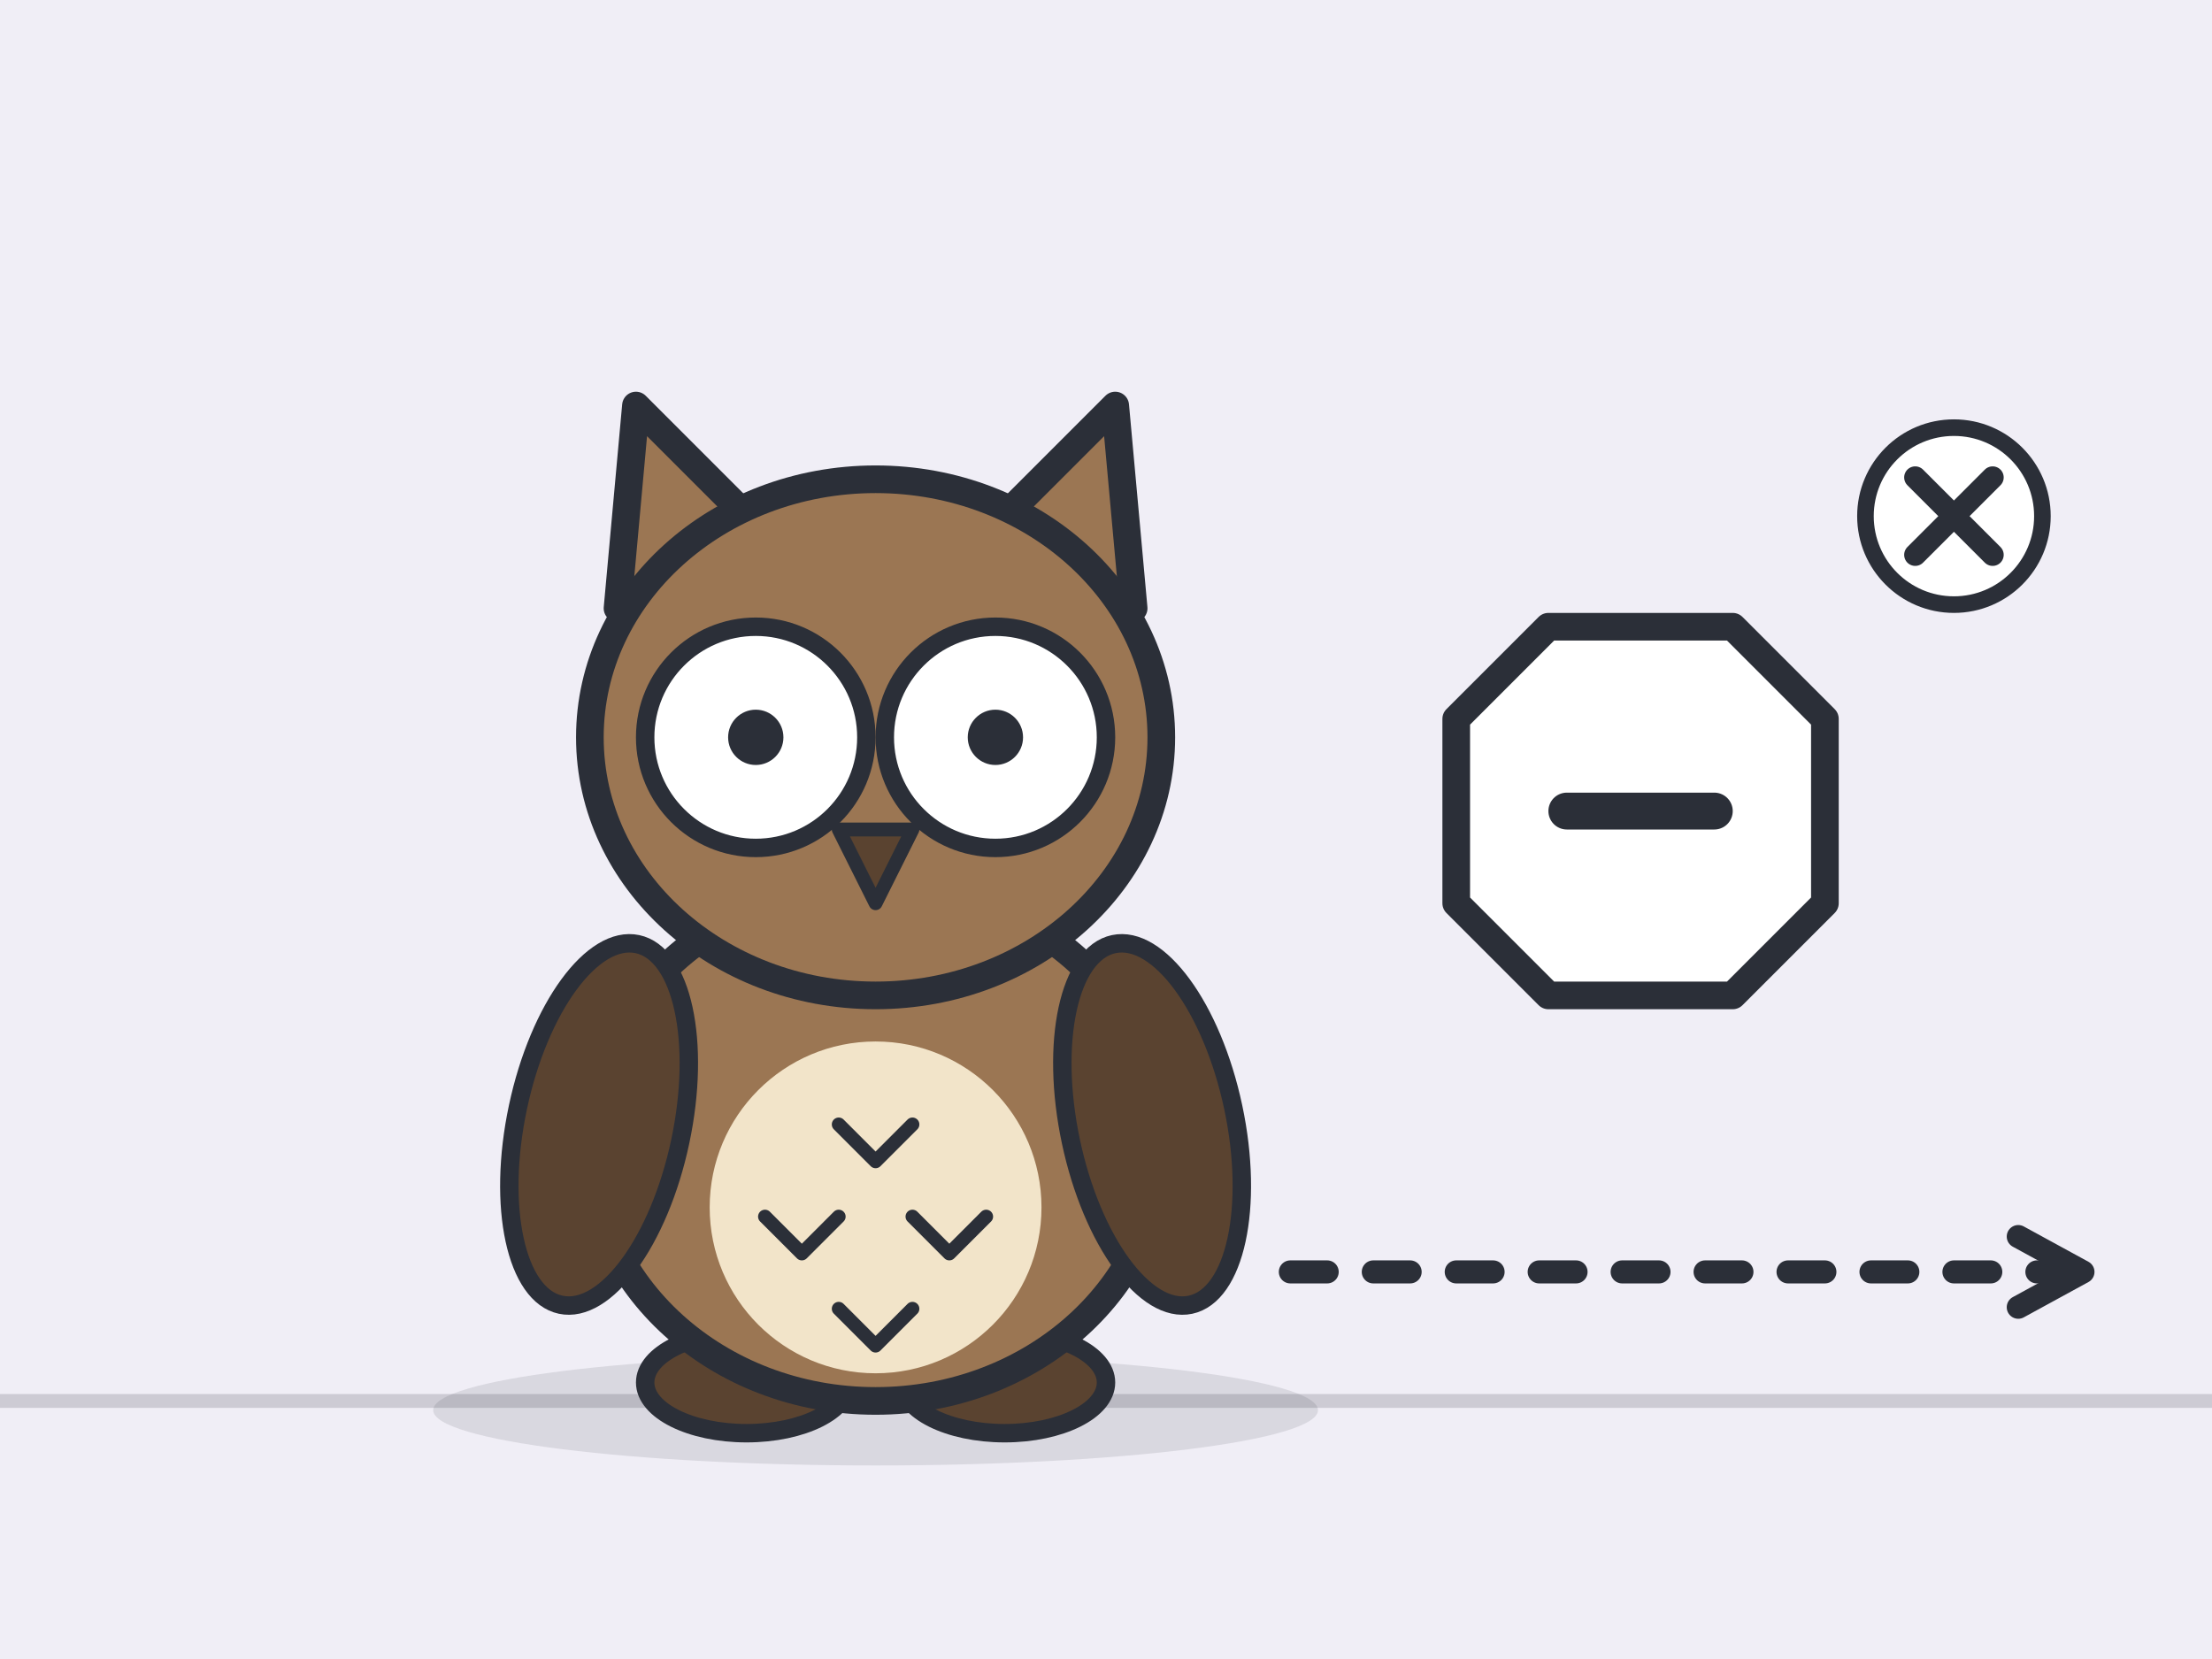
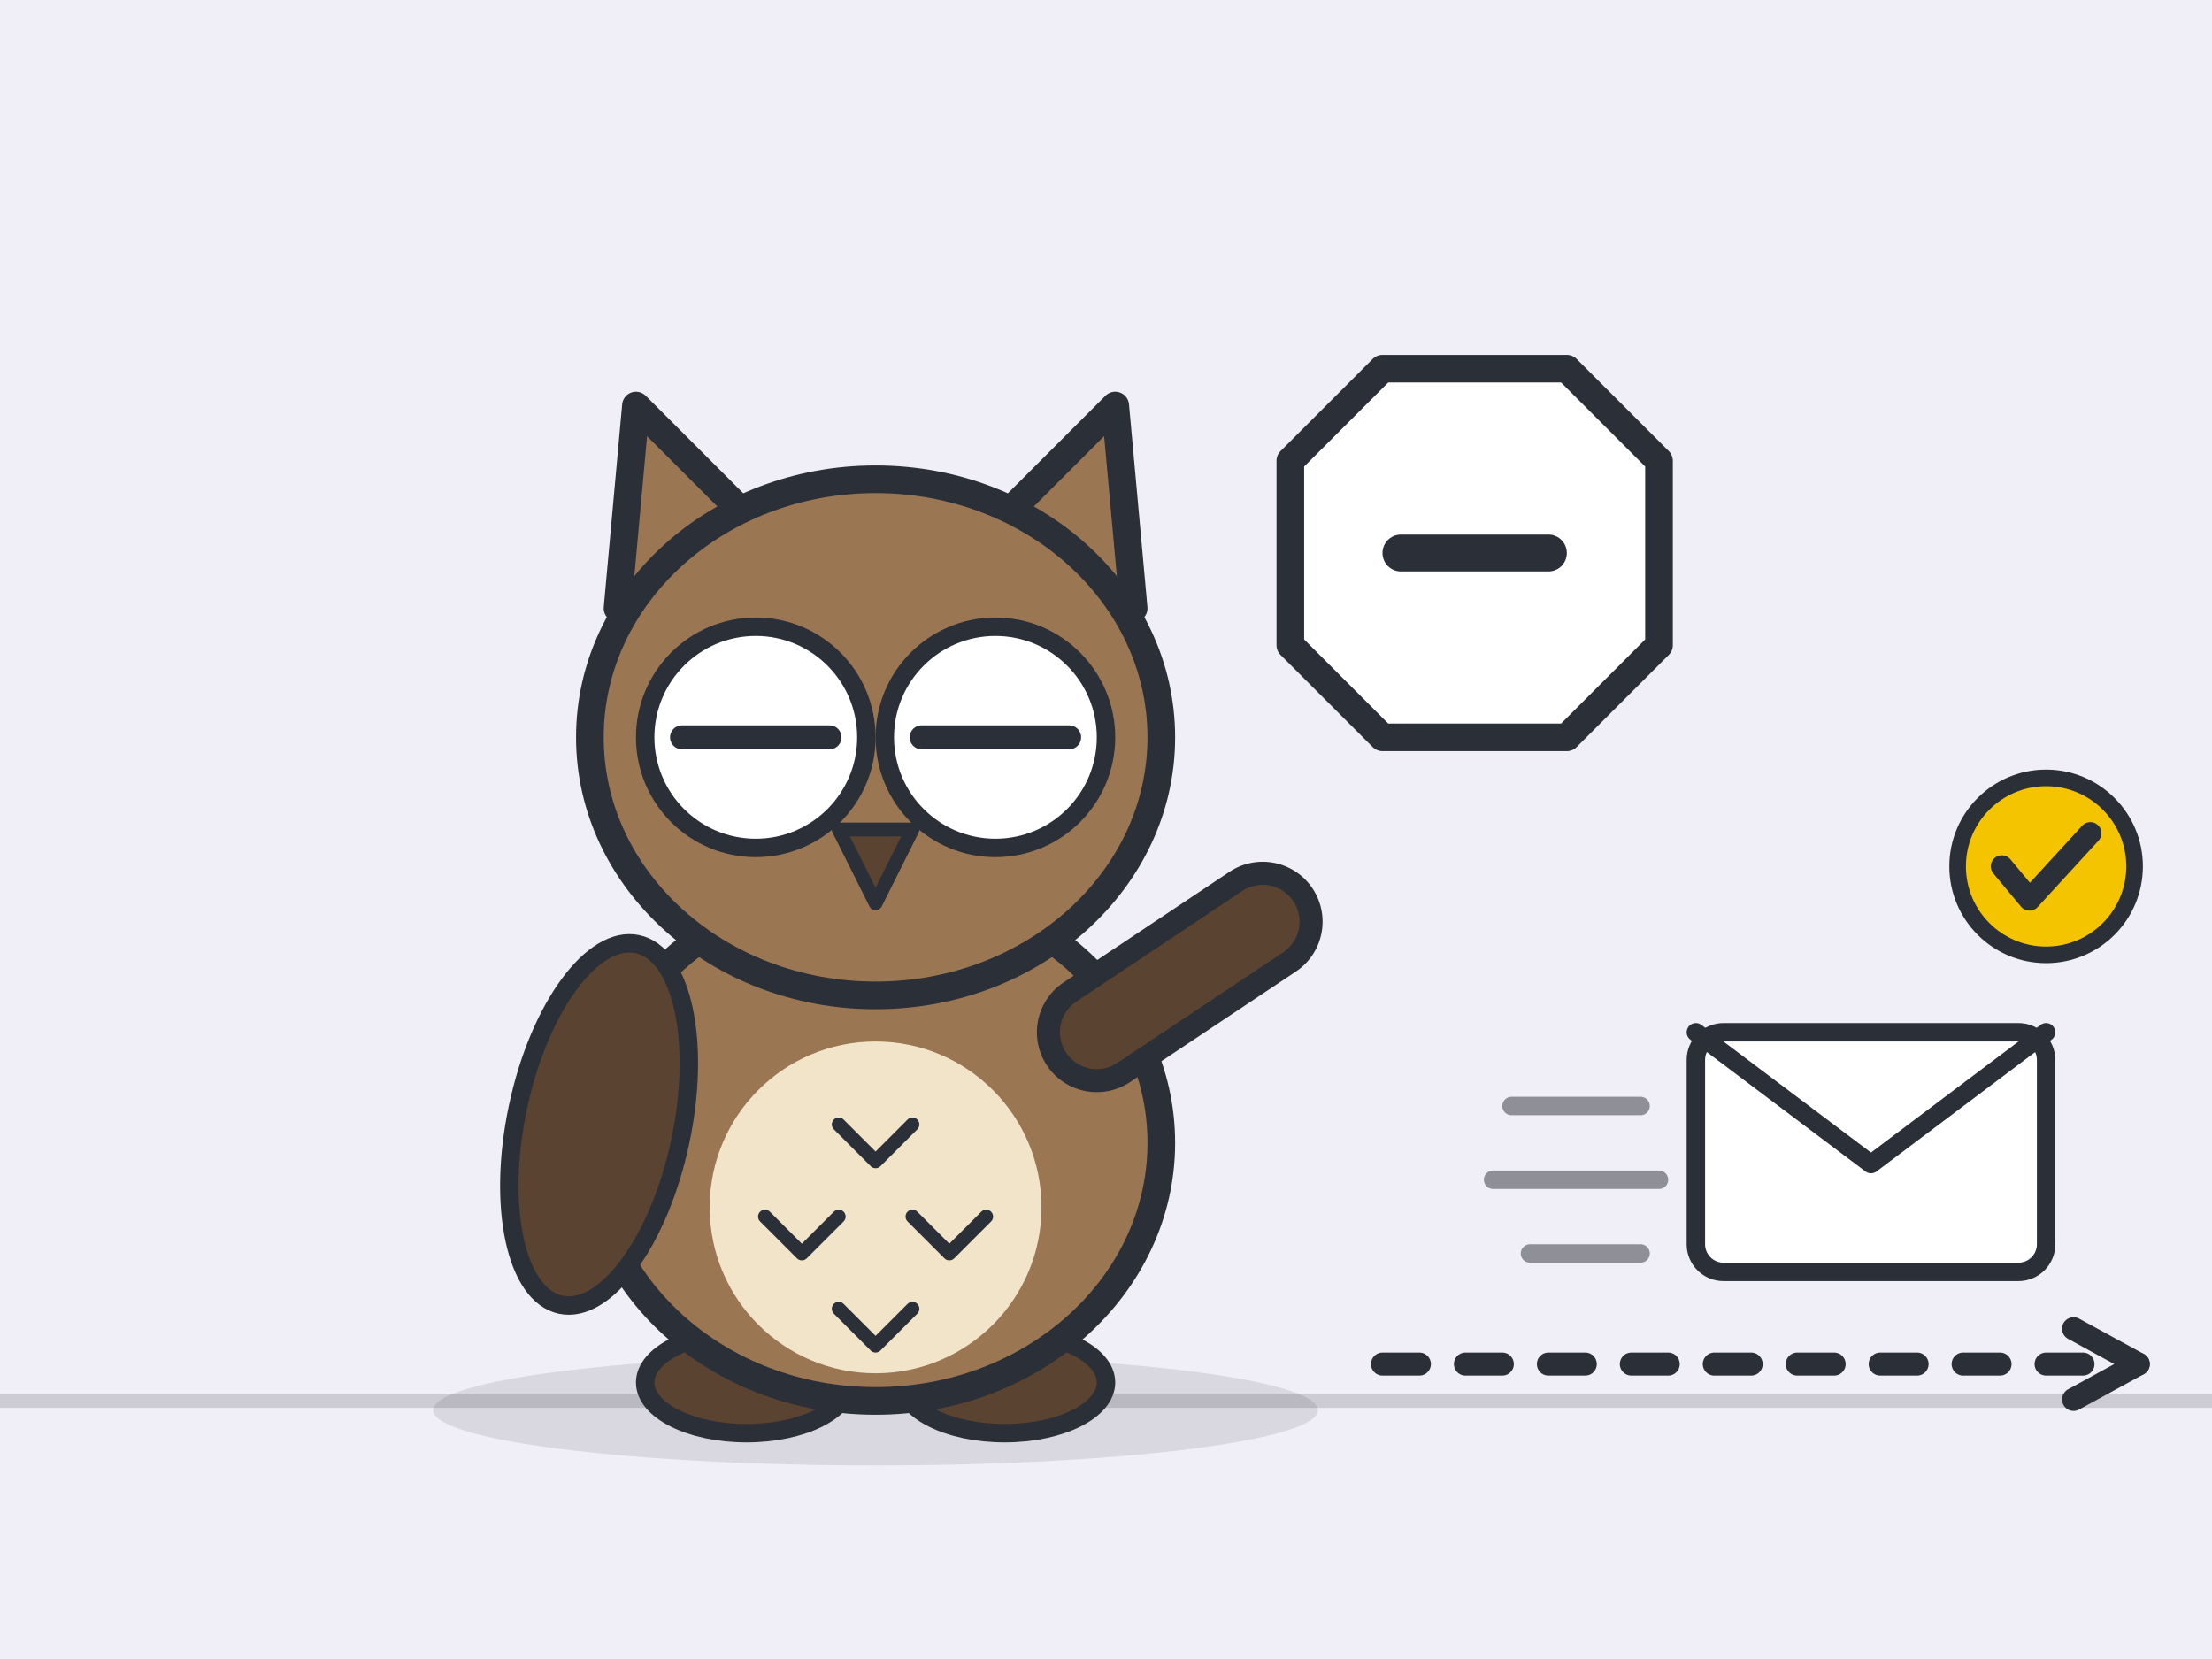
<svg xmlns="http://www.w3.org/2000/svg" viewBox="0 0 240 180" width="240" height="180">
  <rect width="240" height="180" fill="#f0eef6" />
  <line x1="0" y1="152" x2="240" y2="152" stroke="#2b2f38" stroke-width="1.5" opacity=".18" />
-   <path d="M168 68 h20 l10 10 v20 l-10 10 h-20 l-10 -10 v-20 z" fill="#fff" stroke="#2b2f38" stroke-width="3" stroke-linejoin="round" stroke-linecap="round" />
-   <path d="M170 88 h16" stroke="#2b2f38" stroke-width="4" stroke-linejoin="round" stroke-linecap="round" />
+   <path d="M150 148 L232 148" fill="none" stroke="#2b2f38" stroke-width="2.5" stroke-linejoin="round" stroke-linecap="round" stroke-dasharray="4 5" />
+   <path d="M224.979 151.835 L232 148 L224.979 144.165" fill="none" stroke="#2b2f38" stroke-width="2.5" stroke-linejoin="round" stroke-linecap="round" />
+   <path d="M178 120 h-14 M180 128 h-18 M178 136 h-12" stroke="#2b2f38" stroke-width="2" stroke-linejoin="round" stroke-linecap="round" opacity=".5" />
  <ellipse cx="95" cy="153" rx="48" ry="6" fill="#2b2f38" opacity=".12" />
  <ellipse cx="81" cy="150" rx="11" ry="5.5" fill="#5a4330" stroke="#2b2f38" stroke-width="2" stroke-linejoin="round" stroke-linecap="round" />
  <ellipse cx="109" cy="150" rx="11" ry="5.5" fill="#5a4330" stroke="#2b2f38" stroke-width="2" stroke-linejoin="round" stroke-linecap="round" />
  <ellipse cx="95" cy="124" rx="31" ry="28" fill="#9b7653" stroke="#2b2f38" stroke-width="3" stroke-linejoin="round" stroke-linecap="round" />
  <ellipse cx="95" cy="131" rx="18" ry="18" fill="#f2e4c9" />
  <path d="M91 122 l4 4 l4 -4" fill="none" stroke="#2b2f38" stroke-width="1.5" stroke-linejoin="round" stroke-linecap="round" />
  <path d="M83 132 l4 4 l4 -4" fill="none" stroke="#2b2f38" stroke-width="1.5" stroke-linejoin="round" stroke-linecap="round" />
  <path d="M99 132 l4 4 l4 -4" fill="none" stroke="#2b2f38" stroke-width="1.5" stroke-linejoin="round" stroke-linecap="round" />
  <path d="M91 142 l4 4 l4 -4" fill="none" stroke="#2b2f38" stroke-width="1.5" stroke-linejoin="round" stroke-linecap="round" />
  <ellipse cx="65" cy="122" rx="9" ry="20" transform="rotate(12 65 122)" fill="#5a4330" stroke="#2b2f38" stroke-width="2" stroke-linejoin="round" stroke-linecap="round" />
-   <ellipse cx="125" cy="122" rx="9" ry="20" transform="rotate(-12 125 122)" fill="#5a4330" stroke="#2b2f38" stroke-width="2" stroke-linejoin="round" stroke-linecap="round" />
+   <path d="M119 112 Q131 104 137 100" fill="none" stroke="#2b2f38" stroke-width="13" stroke-linejoin="round" stroke-linecap="round" />
+   <path d="M119 112 Q131 104 137 100" fill="none" stroke="#5a4330" stroke-width="8" stroke-linecap="round" />
  <path d="M67 66 L69 44 L83 58 Z M123 66 L121 44 L107 58 Z" fill="#9b7653" stroke="#2b2f38" stroke-width="3" stroke-linejoin="round" stroke-linecap="round" />
  <ellipse cx="95" cy="80" rx="31" ry="28" fill="#9b7653" stroke="#2b2f38" stroke-width="3" stroke-linejoin="round" stroke-linecap="round" />
  <circle cx="82" cy="80" r="12" fill="#fff" stroke="#2b2f38" stroke-width="2" stroke-linejoin="round" stroke-linecap="round" />
-   <circle cx="82" cy="80" r="3" fill="#2b2f38" />
+   <path d="M74 80 h16" stroke="#2b2f38" stroke-width="2.6" stroke-linejoin="round" stroke-linecap="round" />
  <circle cx="108" cy="80" r="12" fill="#fff" stroke="#2b2f38" stroke-width="2" stroke-linejoin="round" stroke-linecap="round" />
-   <circle cx="108" cy="80" r="3" fill="#2b2f38" />
+   <path d="M100 80 h16" stroke="#2b2f38" stroke-width="2.6" stroke-linejoin="round" stroke-linecap="round" />
  <path d="M91 90 L99 90 L95 98 Z" fill="#5a4330" stroke="#2b2f38" stroke-width="1.5" stroke-linejoin="round" stroke-linecap="round" />
-   <path d="M140 138 L226 138" fill="none" stroke="#2b2f38" stroke-width="2.5" stroke-linejoin="round" stroke-linecap="round" stroke-dasharray="4 5" />
-   <path d="M218.979 141.835 L226 138 L218.979 134.165" fill="none" stroke="#2b2f38" stroke-width="2.5" stroke-linejoin="round" stroke-linecap="round" />
-   <g transform="translate(212 56) scale(0.6)">
-     <circle r="16" fill="#fff" stroke="#2b2f38" stroke-width="3" stroke-linejoin="round" stroke-linecap="round" />
-     <path d="M-7 -7 l14 14 m0 -14 l-14 14" stroke="#2b2f38" stroke-width="4" stroke-linejoin="round" stroke-linecap="round" />
+   <path d="M150 40 h20 l10 10 v20 l-10 10 h-20 l-10 -10 v-20 z" fill="#fff" stroke="#2b2f38" stroke-width="3" stroke-linejoin="round" stroke-linecap="round" />
+   <path d="M152 60 h16" stroke="#2b2f38" stroke-width="4" stroke-linejoin="round" stroke-linecap="round" />
+   <rect x="184" y="112" width="38" height="26" rx="3" fill="#fff" stroke="#2b2f38" stroke-width="2" stroke-linejoin="round" stroke-linecap="round" />
+   <path d="M184 112 l19 14.3 l19 -14.3" fill="none" stroke="#2b2f38" stroke-width="2" stroke-linejoin="round" stroke-linecap="round" />
+   <g transform="translate(222 94) scale(0.6)">
+     <circle r="16" fill="#f5c400" stroke="#2b2f38" stroke-width="3" stroke-linejoin="round" stroke-linecap="round" />
+     <path d="M-8 0 l5 6 l11 -12" fill="none" stroke="#2b2f38" stroke-width="4" stroke-linejoin="round" stroke-linecap="round" />
  </g>
</svg>
